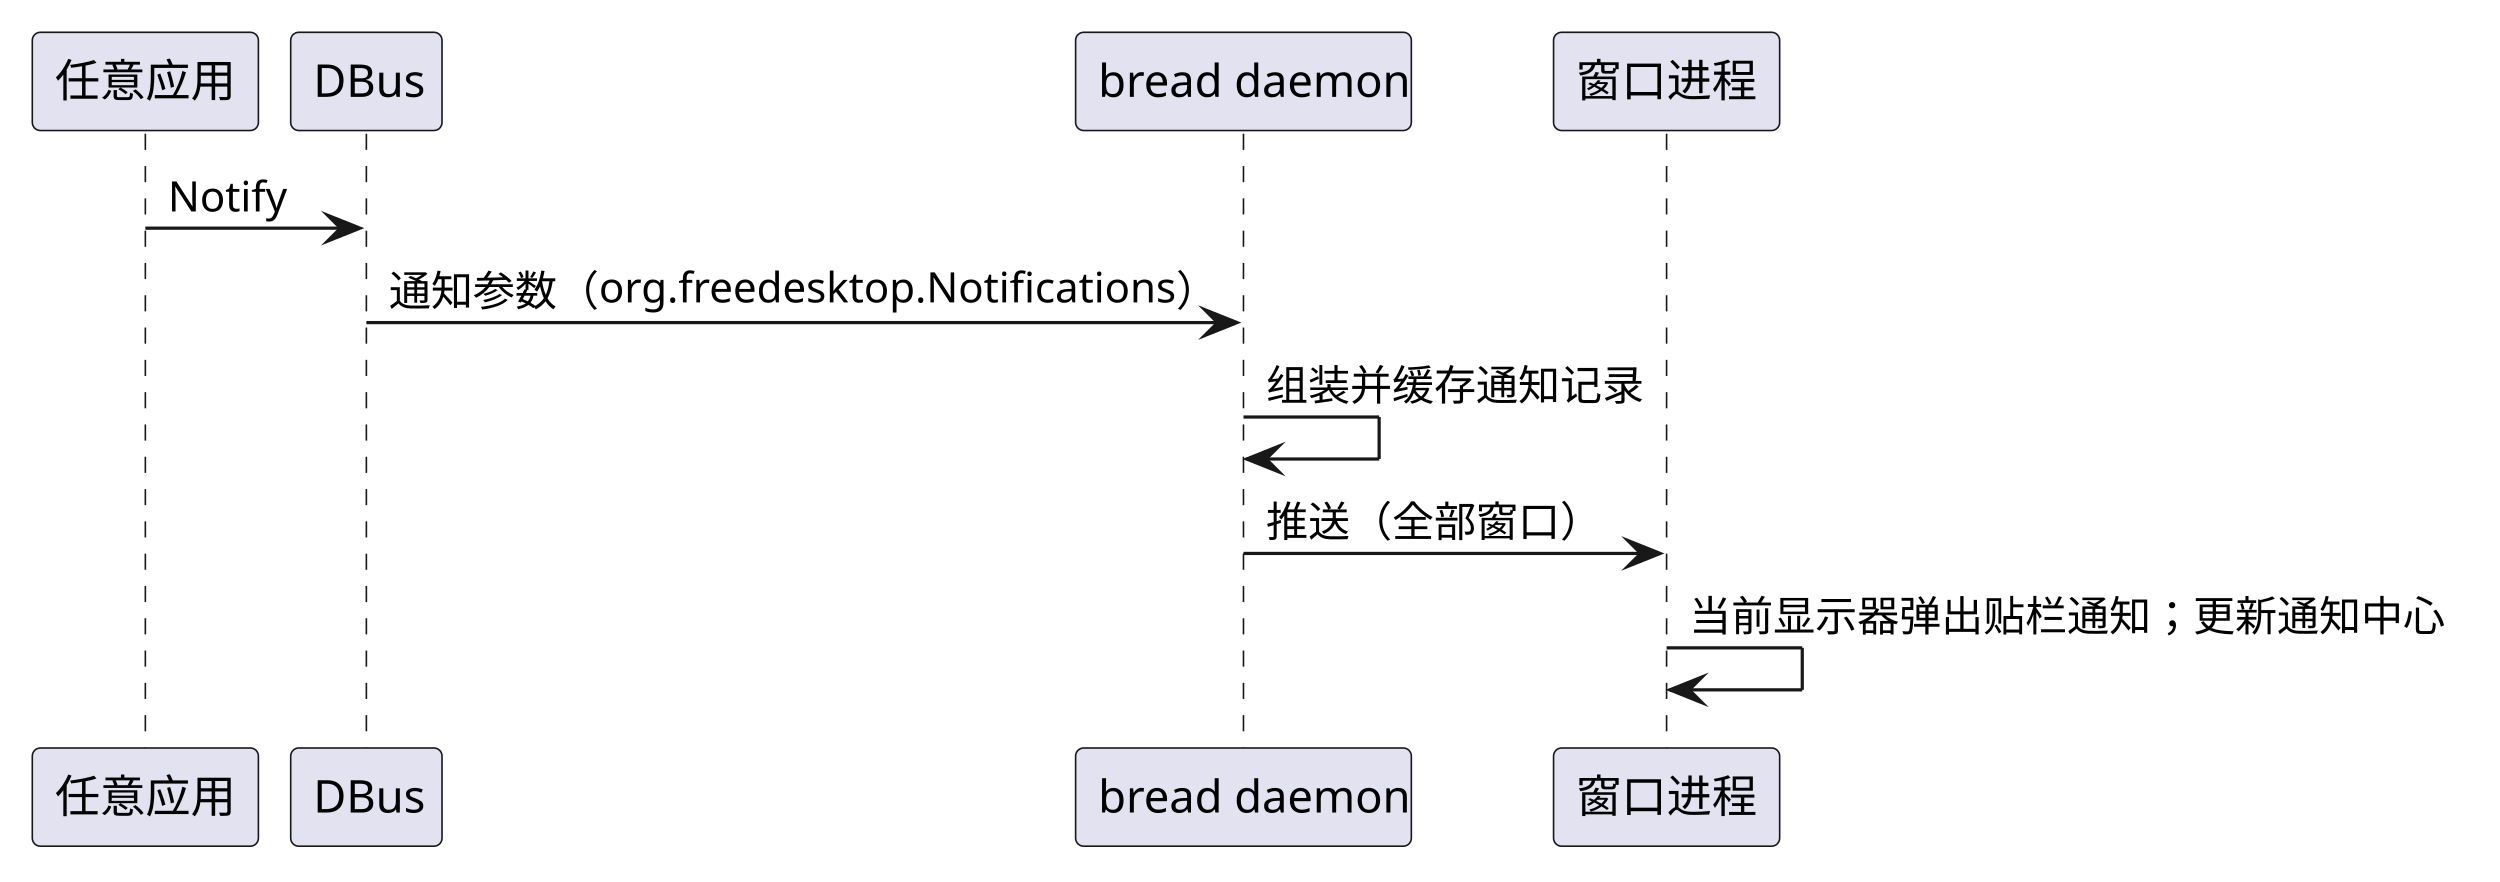
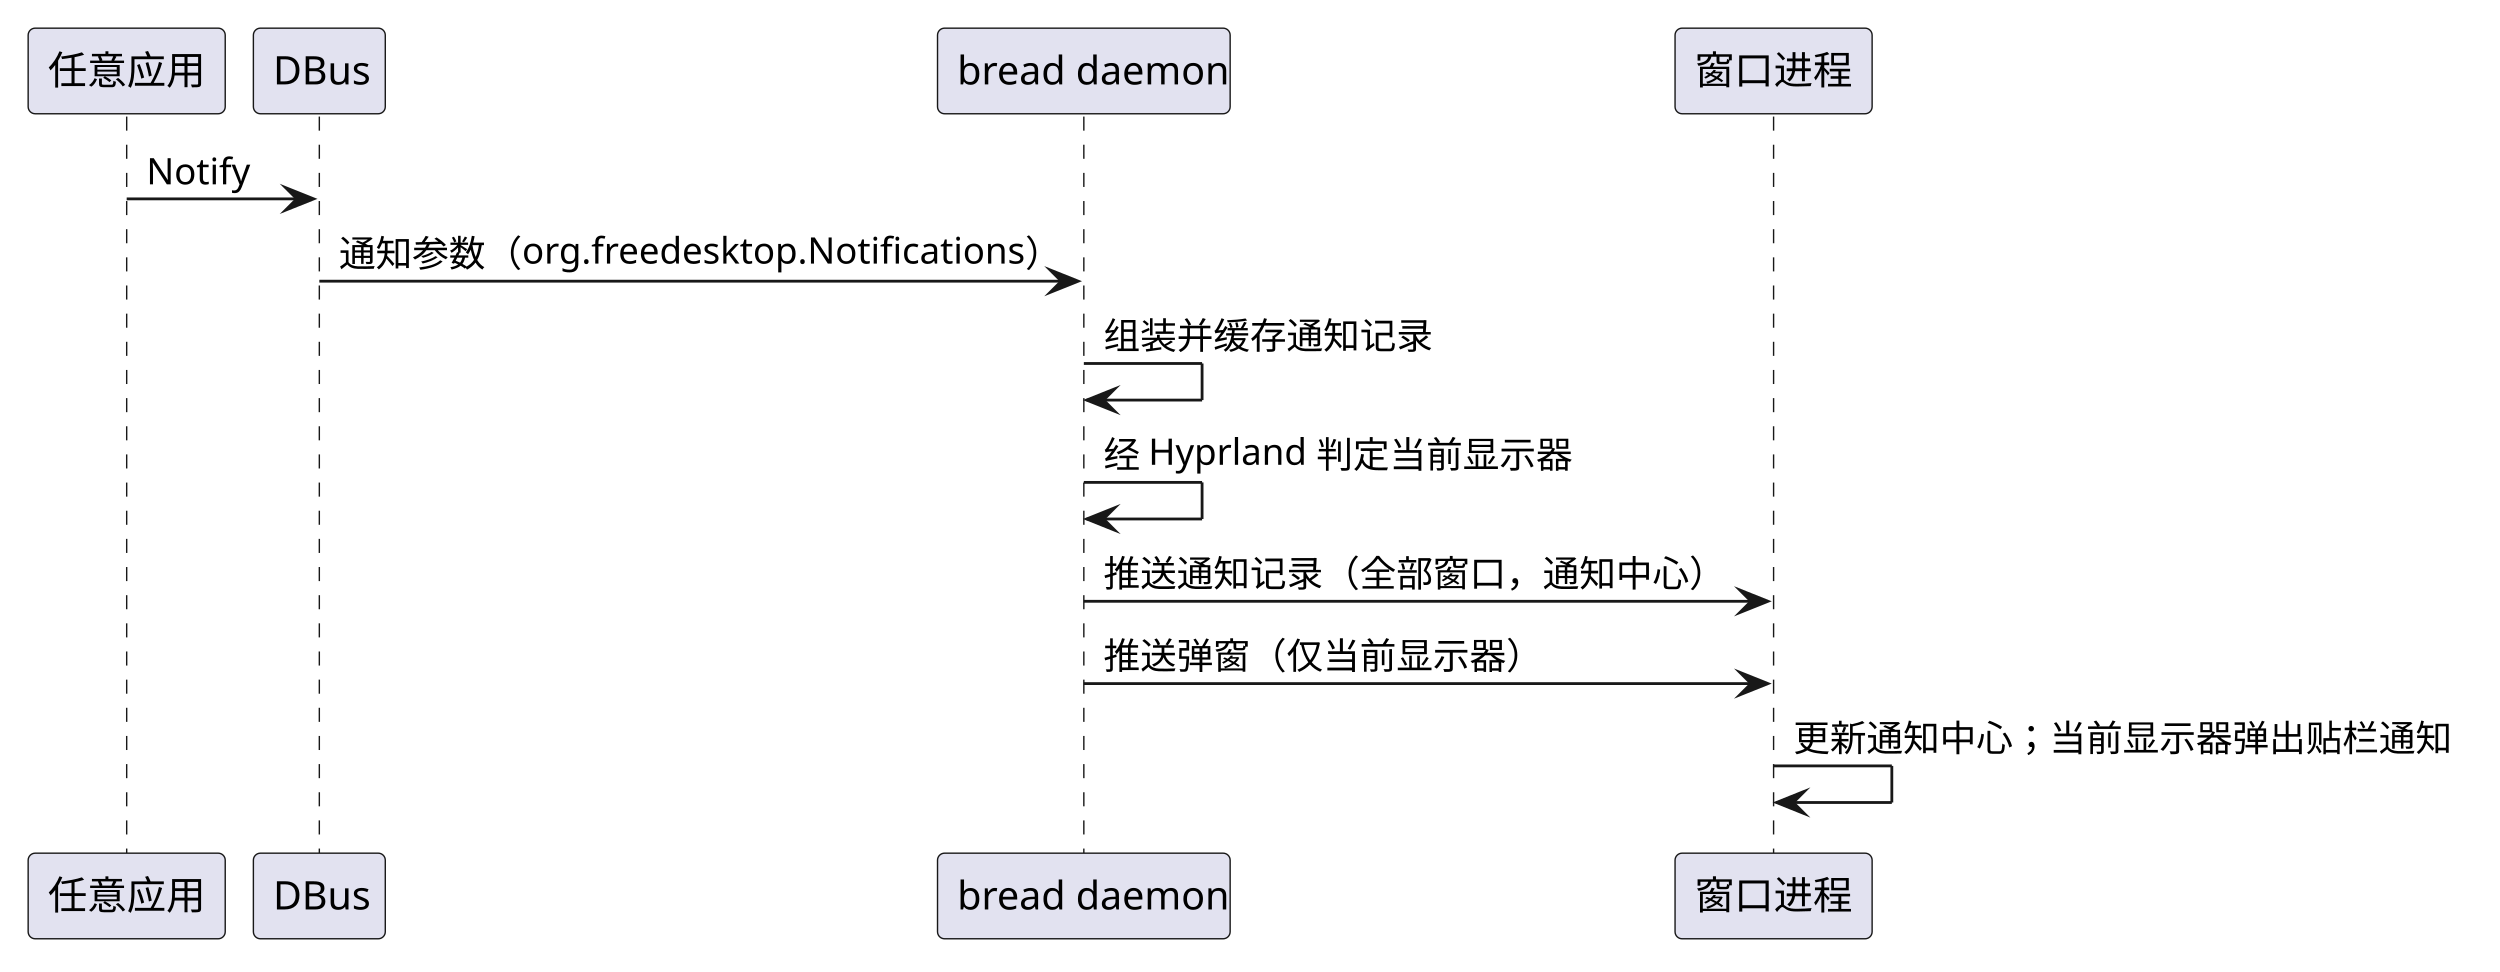
- <svg xmlns="http://www.w3.org/2000/svg" version="1.1" data-diagram-type="SEQUENCE" style="width:774px;height:273px;background:#FFFFFF;" width="774px" height="273px" viewBox="0 0 774 273" zoomAndPan="magnify" preserveAspectRatio="none" contentStyleType="text/css">
+ <svg xmlns="http://www.w3.org/2000/svg" version="1.1" data-diagram-type="SEQUENCE" style="width:888px;height:345px;background:#FFFFFF;" width="888px" height="345px" viewBox="0 0 888 345" zoomAndPan="magnify" preserveAspectRatio="none" contentStyleType="text/css">
  <defs />
  <g font-family="sans-serif" lengthAdjust="spacing">
    <g>
-       <rect x="41.5" y="41.406" width="8" height="190.172" fill="#000" fill-opacity="0" />
-       <line x1="45" y1="41.406" x2="45" y2="231.578" style="stroke:#181818;stroke-width:0.5;stroke-dasharray:5,5;" />
+       <rect x="41.5" y="41.406" width="8" height="261.641" fill="#000" fill-opacity="0" />
+       <line x1="45" y1="41.406" x2="45" y2="303.047" style="stroke:#181818;stroke-width:0.5;stroke-dasharray:5,5;" />
    </g>
    <g>
-       <rect x="109.927" y="41.406" width="8" height="190.172" fill="#000" fill-opacity="0" />
-       <line x1="113.427" y1="41.406" x2="113.427" y2="231.578" style="stroke:#181818;stroke-width:0.5;stroke-dasharray:5,5;" />
+       <rect x="109.927" y="41.406" width="8" height="261.641" fill="#000" fill-opacity="0" />
+       <line x1="113.427" y1="41.406" x2="113.427" y2="303.047" style="stroke:#181818;stroke-width:0.5;stroke-dasharray:5,5;" />
    </g>
    <g>
-       <rect x="381.479" y="41.406" width="8" height="190.172" fill="#000" fill-opacity="0" />
-       <line x1="384.979" y1="41.406" x2="384.979" y2="231.578" style="stroke:#181818;stroke-width:0.5;stroke-dasharray:5,5;" />
+       <rect x="381.479" y="41.406" width="8" height="261.641" fill="#000" fill-opacity="0" />
+       <line x1="384.979" y1="41.406" x2="384.979" y2="303.047" style="stroke:#181818;stroke-width:0.5;stroke-dasharray:5,5;" />
    </g>
    <g>
-       <rect x="512.479" y="41.406" width="8" height="190.172" fill="#000" fill-opacity="0" />
-       <line x1="515.979" y1="41.406" x2="515.979" y2="231.578" style="stroke:#181818;stroke-width:0.5;stroke-dasharray:5,5;" />
+       <rect x="626.479" y="41.406" width="8" height="261.641" fill="#000" fill-opacity="0" />
+       <line x1="629.979" y1="41.406" x2="629.979" y2="303.047" style="stroke:#181818;stroke-width:0.5;stroke-dasharray:5,5;" />
    </g>
    <rect x="10" y="10" width="70" height="30.406" fill="#E2E2F0" style="stroke:#181818;stroke-width:0.5;" rx="2.5" ry="2.5" />
    <text x="17" y="29.988" fill="#000" font-size="14" textLength="56">任意应用</text>
    <rect x="90" y="10" width="46.854" height="30.406" fill="#E2E2F0" style="stroke:#181818;stroke-width:0.5;" rx="2.5" ry="2.5" />
    <text x="97" y="29.988" fill="#000" font-size="14" textLength="32.854">DBus</text>
    <rect x="333.009" y="10" width="103.94" height="30.406" fill="#E2E2F0" style="stroke:#181818;stroke-width:0.5;" rx="2.5" ry="2.5" />
    <text x="340.009" y="29.988" fill="#000" font-size="14" textLength="89.94">bread daemon</text>
-     <rect x="480.979" y="10" width="70" height="30.406" fill="#E2E2F0" style="stroke:#181818;stroke-width:0.5;" rx="2.5" ry="2.5" />
-     <text x="487.979" y="29.988" fill="#000" font-size="14" textLength="56">窗口进程</text>
-     <rect x="10" y="231.578" width="70" height="30.406" fill="#E2E2F0" style="stroke:#181818;stroke-width:0.5;" rx="2.5" ry="2.5" />
-     <text x="17" y="251.566" fill="#000" font-size="14" textLength="56">任意应用</text>
-     <rect x="90" y="231.578" width="46.854" height="30.406" fill="#E2E2F0" style="stroke:#181818;stroke-width:0.5;" rx="2.5" ry="2.5" />
-     <text x="97" y="251.566" fill="#000" font-size="14" textLength="32.854">DBus</text>
-     <rect x="333.009" y="231.578" width="103.94" height="30.406" fill="#E2E2F0" style="stroke:#181818;stroke-width:0.5;" rx="2.5" ry="2.5" />
-     <text x="340.009" y="251.566" fill="#000" font-size="14" textLength="89.94">bread daemon</text>
-     <rect x="480.979" y="231.578" width="70" height="30.406" fill="#E2E2F0" style="stroke:#181818;stroke-width:0.5;" rx="2.5" ry="2.5" />
-     <text x="487.979" y="251.566" fill="#000" font-size="14" textLength="56">窗口进程</text>
+     <rect x="594.979" y="10" width="70" height="30.406" fill="#E2E2F0" style="stroke:#181818;stroke-width:0.5;" rx="2.5" ry="2.5" />
+     <text x="601.979" y="29.988" fill="#000" font-size="14" textLength="56">窗口进程</text>
+     <rect x="10" y="303.047" width="70" height="30.406" fill="#E2E2F0" style="stroke:#181818;stroke-width:0.5;" rx="2.5" ry="2.5" />
+     <text x="17" y="323.035" fill="#000" font-size="14" textLength="56">任意应用</text>
+     <rect x="90" y="303.047" width="46.854" height="30.406" fill="#E2E2F0" style="stroke:#181818;stroke-width:0.5;" rx="2.5" ry="2.5" />
+     <text x="97" y="323.035" fill="#000" font-size="14" textLength="32.854">DBus</text>
+     <rect x="333.009" y="303.047" width="103.94" height="30.406" fill="#E2E2F0" style="stroke:#181818;stroke-width:0.5;" rx="2.5" ry="2.5" />
+     <text x="340.009" y="323.035" fill="#000" font-size="14" textLength="89.94">bread daemon</text>
+     <rect x="594.979" y="303.047" width="70" height="30.406" fill="#E2E2F0" style="stroke:#181818;stroke-width:0.5;" rx="2.5" ry="2.5" />
+     <text x="601.979" y="323.035" fill="#000" font-size="14" textLength="56">窗口进程</text>
    <polygon points="101.427,66.641,111.427,70.641,101.427,74.641,105.427,70.641" fill="#181818" style="stroke:#181818;stroke-width:1;stroke-linejoin:miter;stroke-miterlimit:10;" />
    <line x1="45" y1="70.641" x2="107.427" y2="70.641" style="stroke:#181818;stroke-width:1;" />
    <text x="52" y="65.467" fill="#000" font-size="13" textLength="34.772">Notify</text>
    <polygon points="372.979,95.875,382.979,99.875,372.979,103.875,376.979,99.875" fill="#181818" style="stroke:#181818;stroke-width:1;stroke-linejoin:miter;stroke-miterlimit:10;" />
    <line x1="113.427" y1="99.875" x2="378.979" y2="99.875" style="stroke:#181818;stroke-width:1;" />
    <text x="120.427" y="94.701" fill="#000" font-size="13" textLength="247.552">通知参数（org.freedesktop.Notifications）</text>
    <line x1="384.979" y1="129.109" x2="426.979" y2="129.109" style="stroke:#181818;stroke-width:1;" />
    <line x1="426.979" y1="129.109" x2="426.979" y2="142.109" style="stroke:#181818;stroke-width:1;" />
    <line x1="385.979" y1="142.109" x2="426.979" y2="142.109" style="stroke:#181818;stroke-width:1;" />
    <polygon points="395.979,138.109,385.979,142.109,395.979,146.109,391.979,142.109" fill="#181818" style="stroke:#181818;stroke-width:1;stroke-linejoin:miter;stroke-miterlimit:10;" />
    <text x="391.979" y="123.936" fill="#000" font-size="13" textLength="117">组装并缓存通知记录</text>
-     <polygon points="503.979,167.344,513.979,171.344,503.979,175.344,507.979,171.344" fill="#181818" style="stroke:#181818;stroke-width:1;stroke-linejoin:miter;stroke-miterlimit:10;" />
-     <line x1="384.979" y1="171.344" x2="509.979" y2="171.344" style="stroke:#181818;stroke-width:1;" />
-     <text x="391.979" y="166.17" fill="#000" font-size="13" textLength="104">推送（全部窗口）</text>
-     <line x1="515.979" y1="200.578" x2="557.979" y2="200.578" style="stroke:#181818;stroke-width:1;" />
-     <line x1="557.979" y1="200.578" x2="557.979" y2="213.578" style="stroke:#181818;stroke-width:1;" />
-     <line x1="516.979" y1="213.578" x2="557.979" y2="213.578" style="stroke:#181818;stroke-width:1;" />
-     <polygon points="526.979,209.578,516.979,213.578,526.979,217.578,522.979,213.578" fill="#181818" style="stroke:#181818;stroke-width:1;stroke-linejoin:miter;stroke-miterlimit:10;" />
-     <text x="522.979" y="195.404" fill="#000" font-size="13" textLength="234">当前显示器弹出贴栏通知；更新通知中心</text>
+     <line x1="384.979" y1="171.344" x2="426.979" y2="171.344" style="stroke:#181818;stroke-width:1;" />
+     <line x1="426.979" y1="171.344" x2="426.979" y2="184.344" style="stroke:#181818;stroke-width:1;" />
+     <line x1="385.979" y1="184.344" x2="426.979" y2="184.344" style="stroke:#181818;stroke-width:1;" />
+     <polygon points="395.979,180.344,385.979,184.344,395.979,188.344,391.979,184.344" fill="#181818" style="stroke:#181818;stroke-width:1;stroke-linejoin:miter;stroke-miterlimit:10;" />
+     <text x="391.979" y="166.17" fill="#000" font-size="13" textLength="162.322">经 Hyprland 判定当前显示器</text>
+     <polygon points="617.979,209.578,627.979,213.578,617.979,217.578,621.979,213.578" fill="#181818" style="stroke:#181818;stroke-width:1;stroke-linejoin:miter;stroke-miterlimit:10;" />
+     <line x1="384.979" y1="213.578" x2="623.979" y2="213.578" style="stroke:#181818;stroke-width:1;" />
+     <text x="391.979" y="208.404" fill="#000" font-size="13" textLength="221">推送通知记录（全部窗口，通知中心）</text>
+     <polygon points="617.979,238.813,627.979,242.813,617.979,246.813,621.979,242.813" fill="#181818" style="stroke:#181818;stroke-width:1;stroke-linejoin:miter;stroke-miterlimit:10;" />
+     <line x1="384.979" y1="242.813" x2="623.979" y2="242.813" style="stroke:#181818;stroke-width:1;" />
+     <text x="391.979" y="237.639" fill="#000" font-size="13" textLength="156">推送弹窗（仅当前显示器）</text>
+     <line x1="629.979" y1="272.047" x2="671.979" y2="272.047" style="stroke:#181818;stroke-width:1;" />
+     <line x1="671.979" y1="272.047" x2="671.979" y2="285.047" style="stroke:#181818;stroke-width:1;" />
+     <line x1="630.979" y1="285.047" x2="671.979" y2="285.047" style="stroke:#181818;stroke-width:1;" />
+     <polygon points="640.979,281.047,630.979,285.047,640.979,289.047,636.979,285.047" fill="#181818" style="stroke:#181818;stroke-width:1;stroke-linejoin:miter;stroke-miterlimit:10;" />
+     <text x="636.979" y="266.873" fill="#000" font-size="13" textLength="234">更新通知中心；当前显示器弹出贴栏通知</text>
  </g>
</svg>
